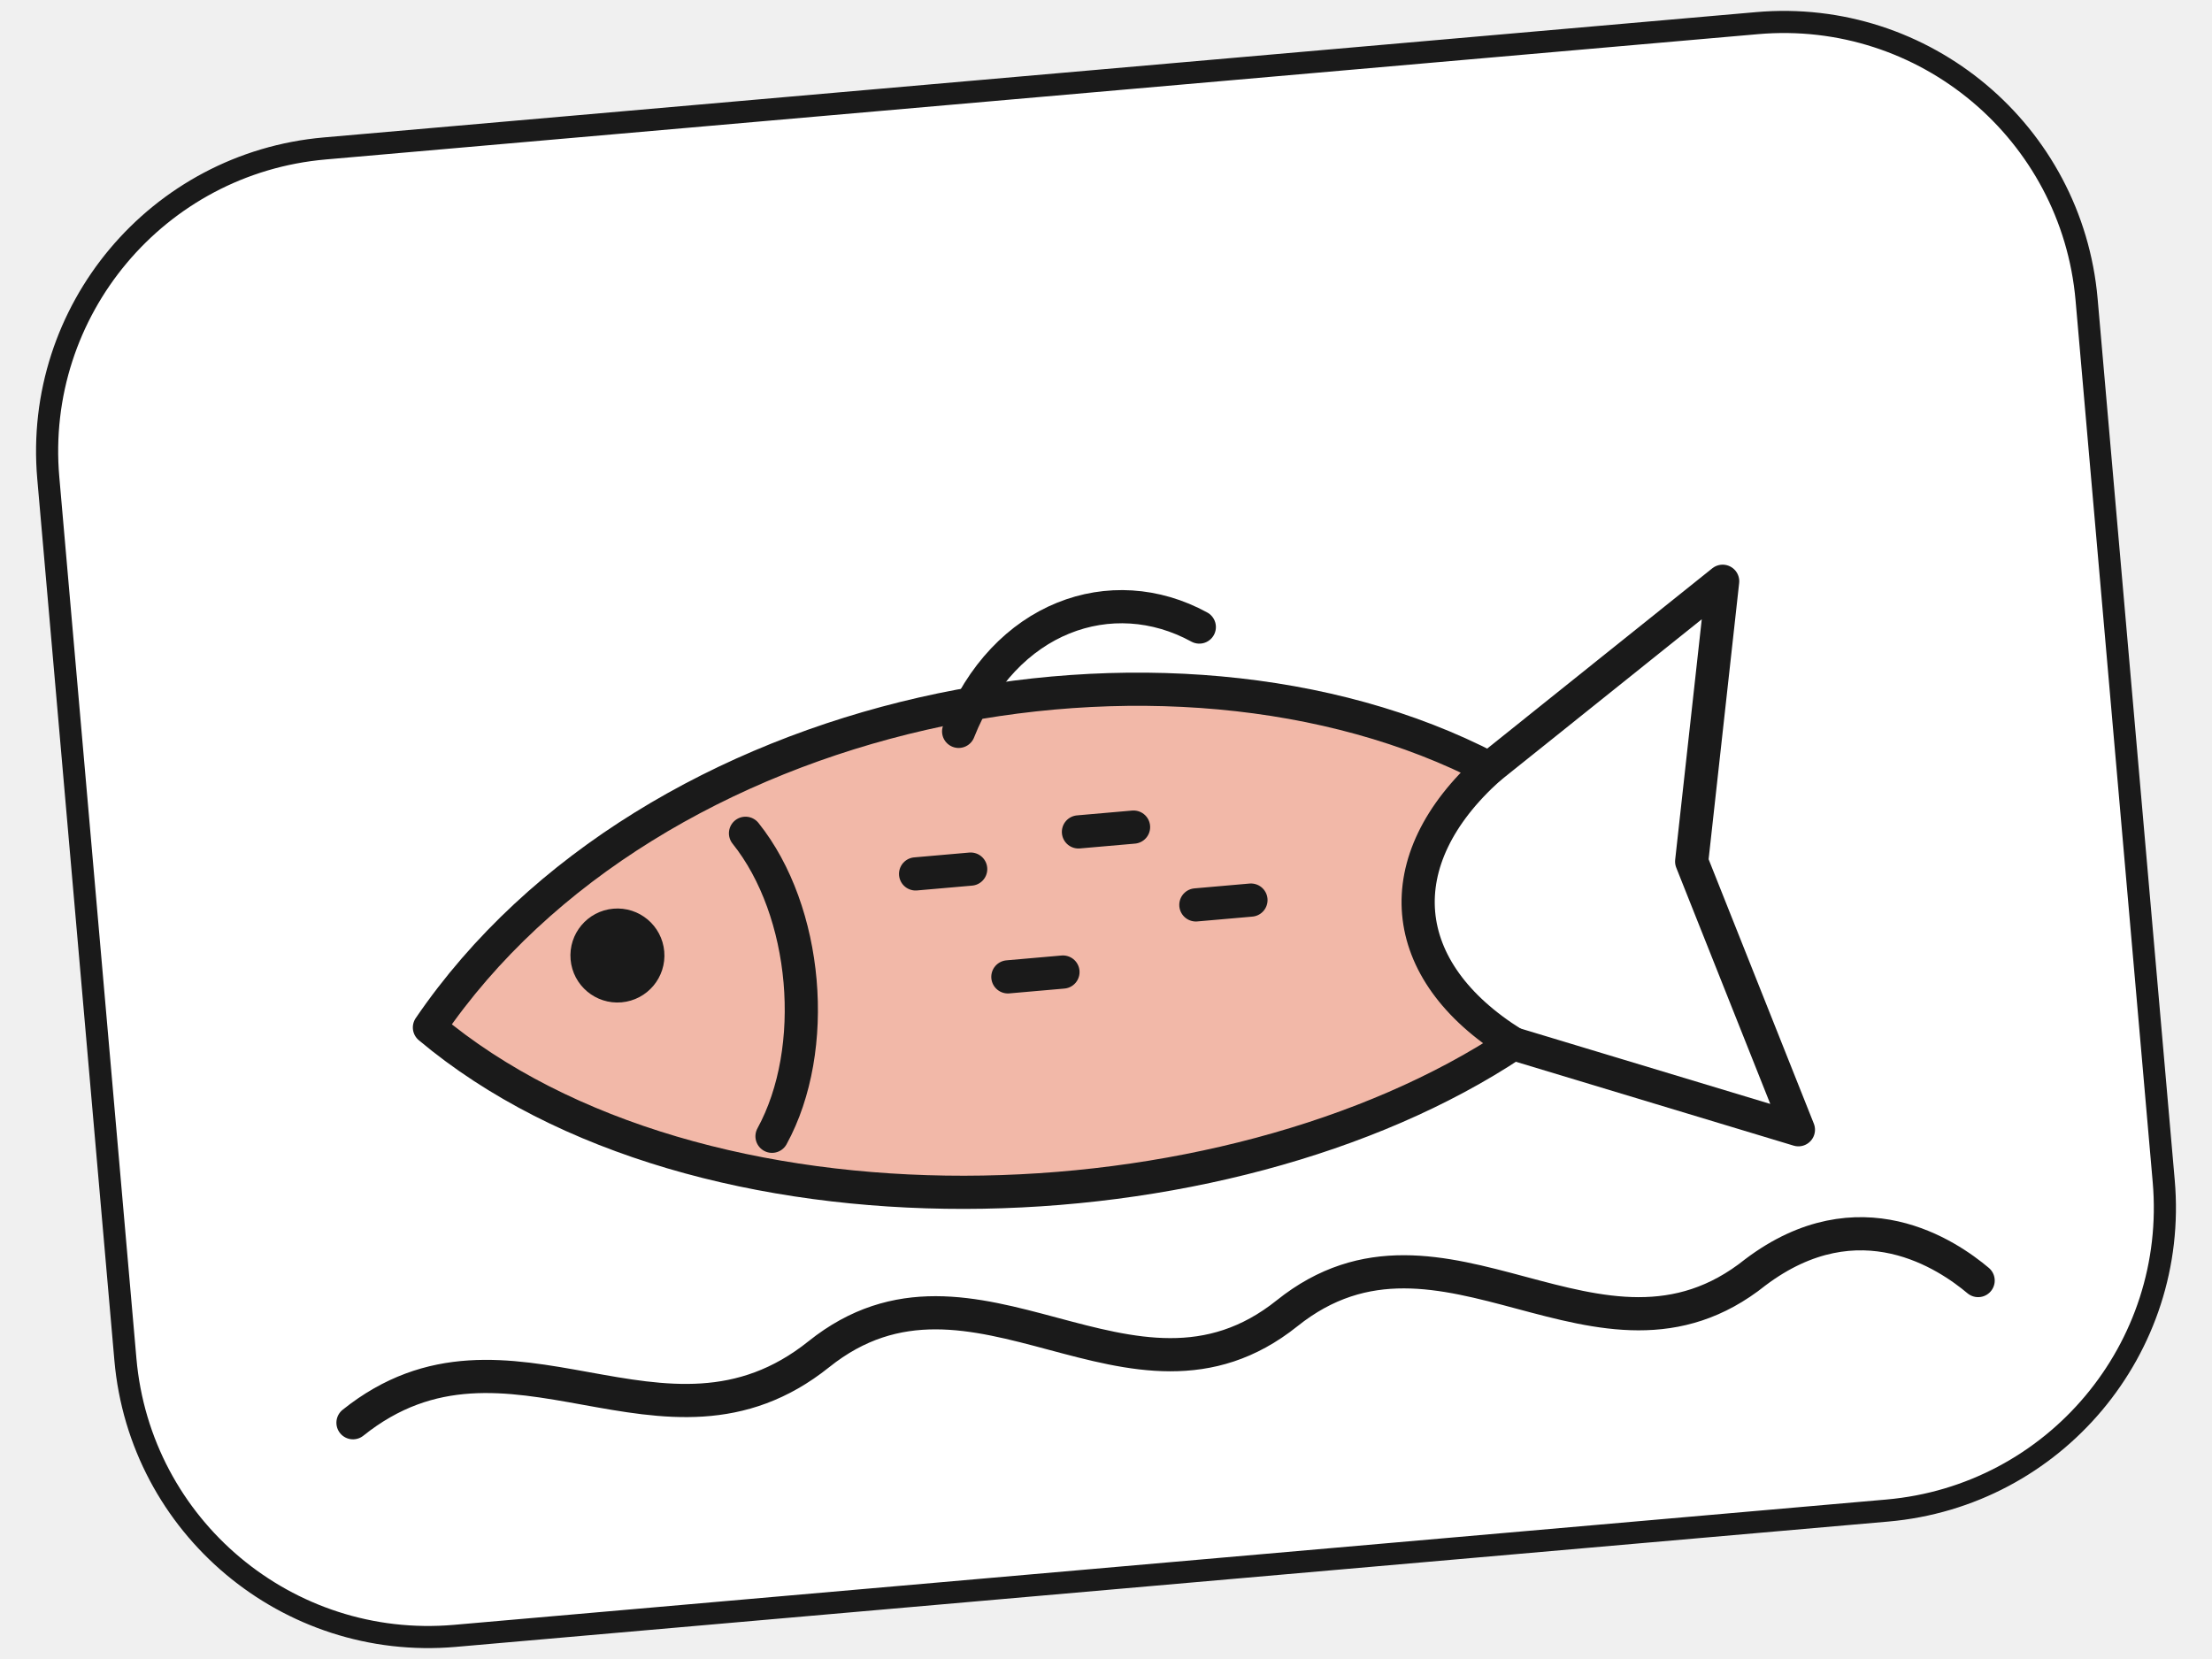
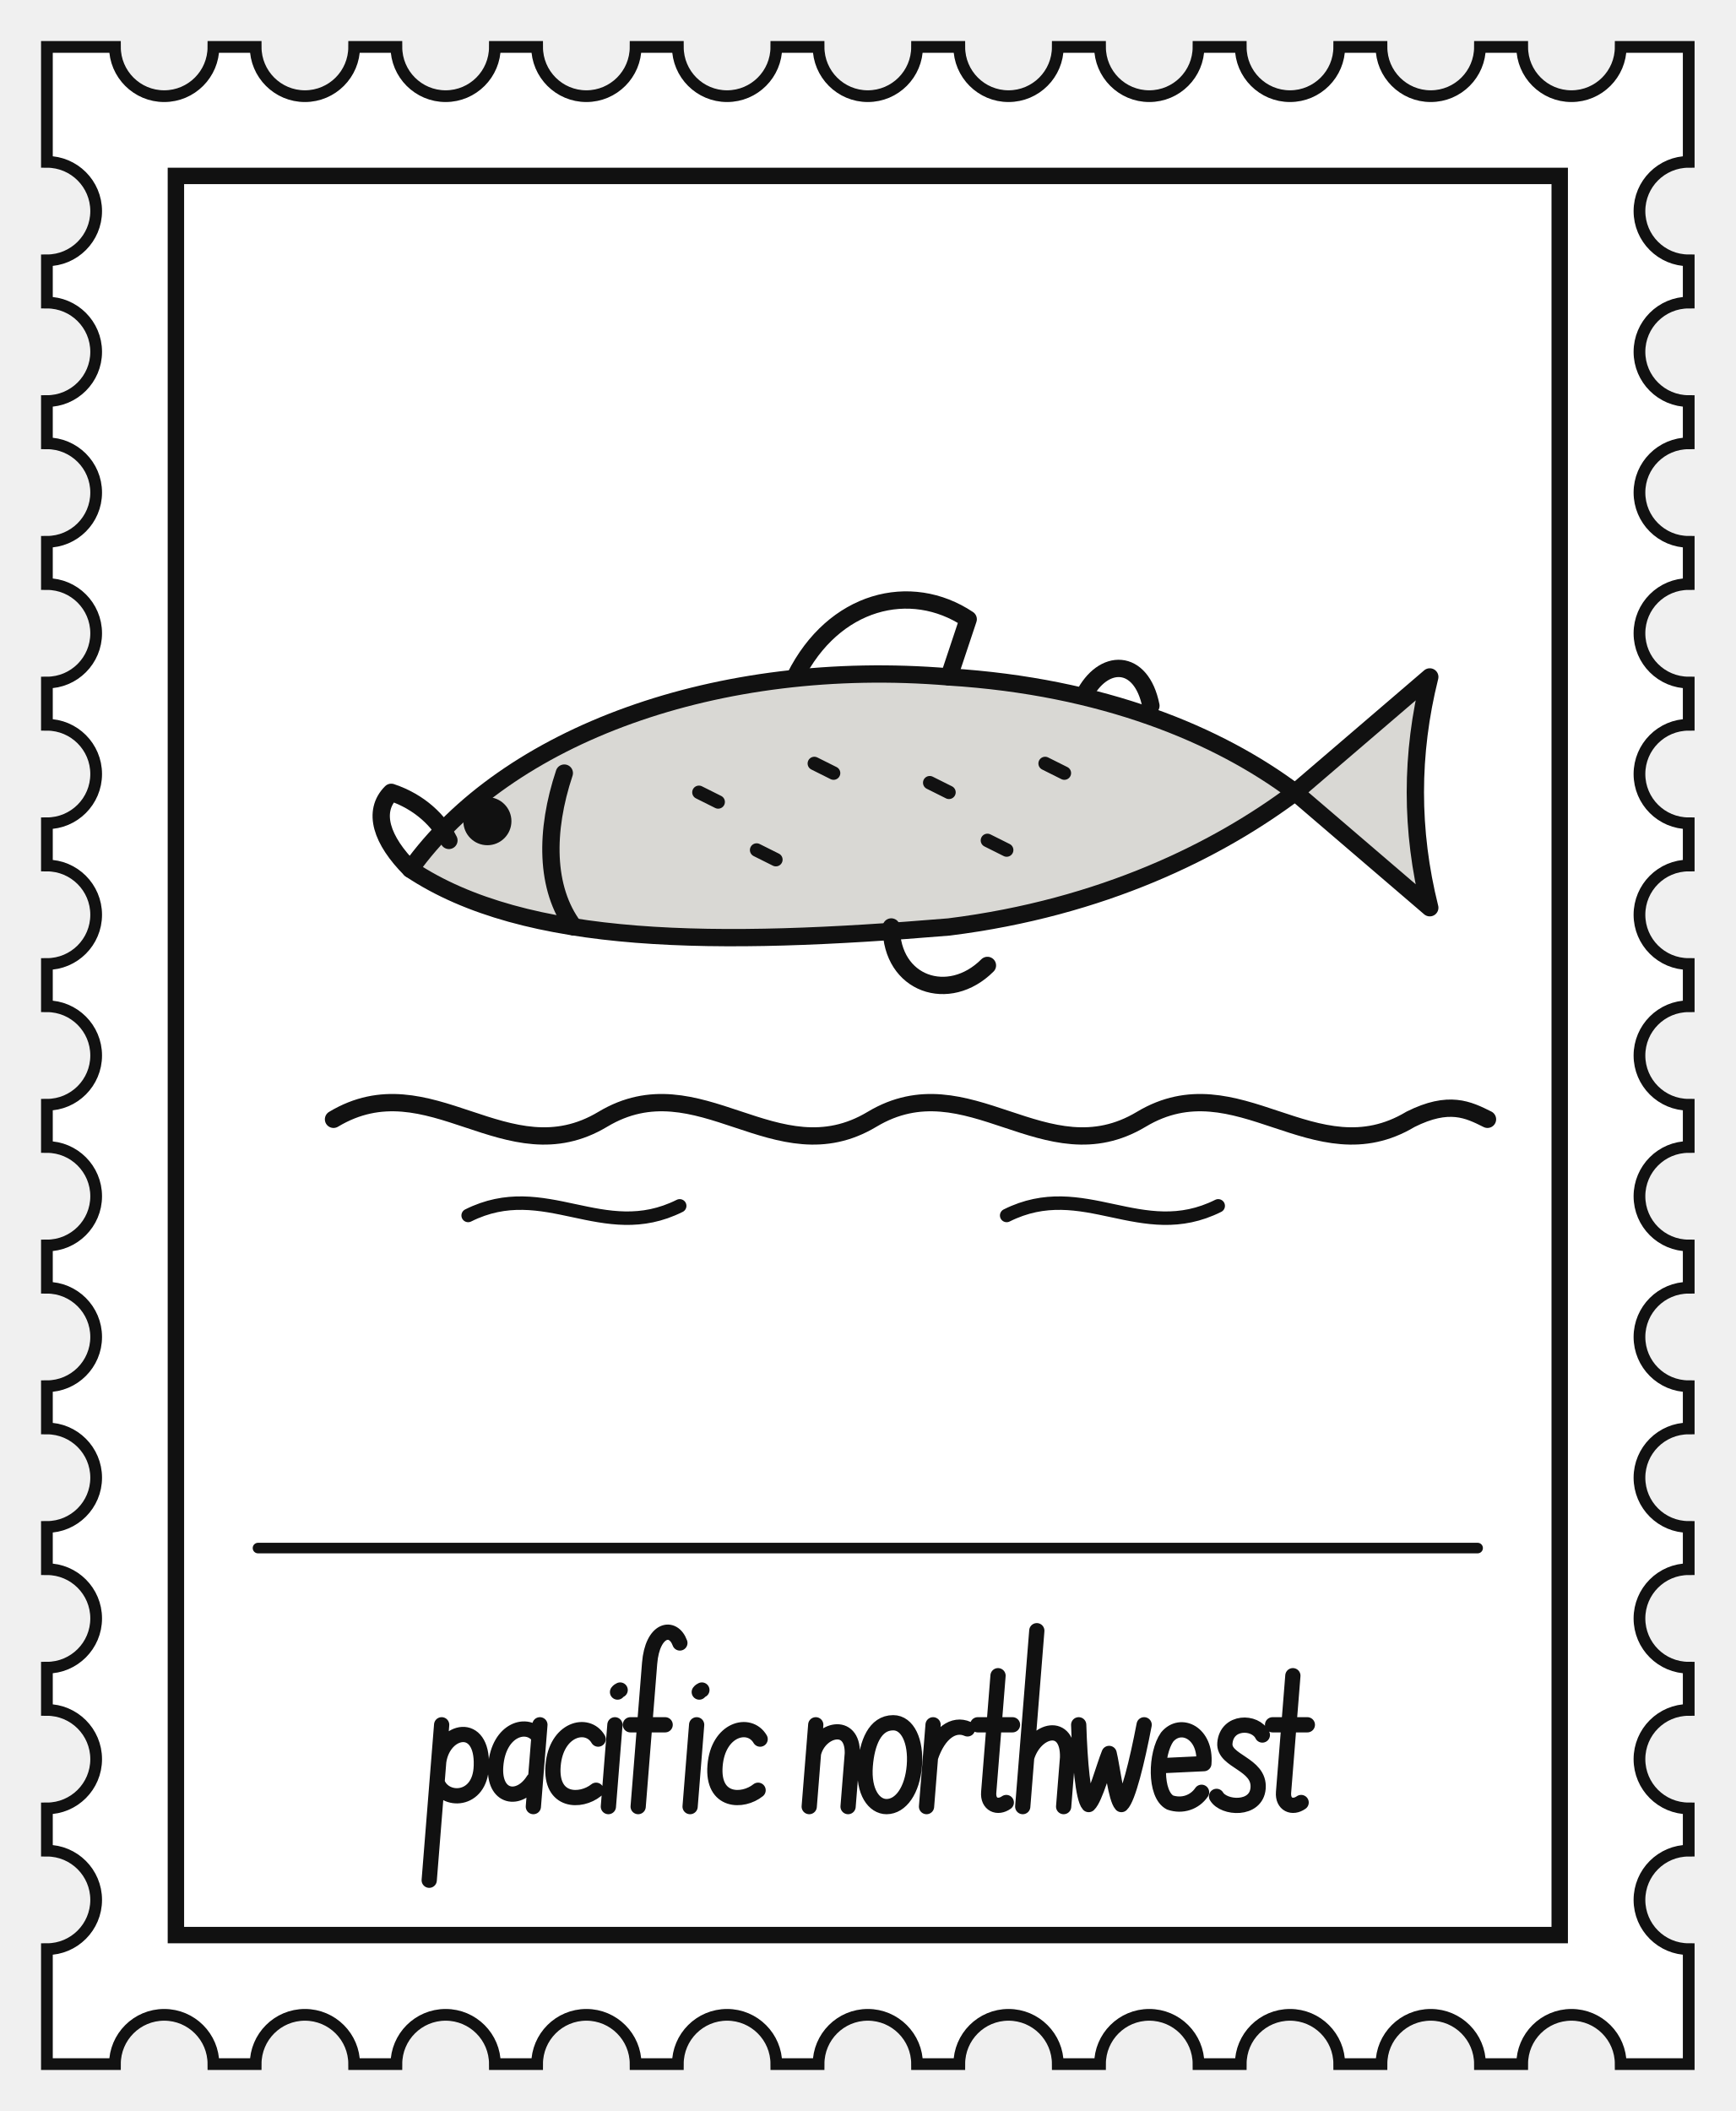
- <svg xmlns="http://www.w3.org/2000/svg" viewBox="0 0 160 120" role="img" aria-label="Salmon for the Pacific Northwest">
-   <g transform="rotate(-5 80.0 60.0)">
-     <rect x="6" y="6" width="148" height="108" rx="22" fill="#fff" stroke="#1a1a1a" stroke-width="1.6" />
-     <g fill="none" stroke="#1a1a1a" stroke-width="2.4" stroke-linecap="round" stroke-linejoin="round">
-       <path d="M30,70 C48,48 86,44 108,58 C100,64 100,72 108,78 C86,90 48,88 30,70 Z" fill="#f2b8a8" />
-       <path d="M108,58 L126,46 L122,66 L128,86 L108,78" />
-       <circle cx="44" cy="66" r="2.2" fill="#1a1a1a" />
-       <path d="M54,58 C58,64 58,74 54,80" />
-       <path d="M66,62 l4,0 M78,60 l4,0 M72,70 l4,0 M86,66 l4,0" />
-       <path d="M70,52 C74,44 82,42 88,46" />
-       <path d="M22,98 C34,90 44,104 56,96 C68,88 78,104 90,96 C102,88 112,104 124,96 C132,91 138,96 140,98" />
+ <svg xmlns="http://www.w3.org/2000/svg" viewBox="-4 -4 148 180" role="img" aria-label="Salmon leaping over water, for the Pacific Northwest">
+   <path d="M0,0 L5.8,0 A4.2,4.2 0 0 0 14.2,0 L17.8,0 A4.2,4.2 0 0 0 26.2,0 L29.8,0 A4.2,4.2 0 0 0 38.2,0 L41.8,0 A4.2,4.2 0 0 0 50.2,0 L53.8,0 A4.2,4.2 0 0 0 62.2,0 L65.8,0 A4.2,4.2 0 0 0 74.2,0 L77.8,0 A4.2,4.2 0 0 0 86.2,0 L89.8,0 A4.2,4.2 0 0 0 98.2,0 L101.8,0 A4.2,4.2 0 0 0 110.2,0 L113.8,0 A4.2,4.2 0 0 0 122.2,0 L125.8,0 A4.2,4.2 0 0 0 134.2,0 L140,0 L140,9.8 A4.2,4.2 0 0 0 140,18.2 L140,21.8 A4.2,4.2 0 0 0 140,30.2 L140,33.8 A4.2,4.2 0 0 0 140,42.2 L140,45.8 A4.2,4.2 0 0 0 140,54.2 L140,57.8 A4.2,4.2 0 0 0 140,66.2 L140,69.8 A4.2,4.2 0 0 0 140,78.2 L140,81.8 A4.2,4.2 0 0 0 140,90.2 L140,93.8 A4.2,4.2 0 0 0 140,102.2 L140,105.8 A4.2,4.2 0 0 0 140,114.2 L140,117.8 A4.2,4.2 0 0 0 140,126.2 L140,129.8 A4.2,4.2 0 0 0 140,138.2 L140,141.8 A4.2,4.2 0 0 0 140,150.2 L140,153.8 A4.2,4.2 0 0 0 140,162.2 L140,172 L134.2,172 A4.2,4.2 0 0 0 125.8,172 L122.2,172 A4.2,4.2 0 0 0 113.8,172 L110.2,172 A4.2,4.2 0 0 0 101.8,172 L98.2,172 A4.2,4.2 0 0 0 89.8,172 L86.2,172 A4.2,4.2 0 0 0 77.8,172 L74.2,172 A4.2,4.2 0 0 0 65.8,172 L62.2,172 A4.2,4.2 0 0 0 53.8,172 L50.2,172 A4.2,4.2 0 0 0 41.8,172 L38.2,172 A4.2,4.2 0 0 0 29.8,172 L26.2,172 A4.2,4.2 0 0 0 17.8,172 L14.2,172 A4.2,4.2 0 0 0 5.8,172 L0,172 L0,162.2 A4.2,4.2 0 0 0 0,153.8 L0,150.2 A4.2,4.2 0 0 0 0,141.8 L0,138.2 A4.2,4.2 0 0 0 0,129.8 L0,126.2 A4.2,4.2 0 0 0 0,117.8 L0,114.2 A4.2,4.2 0 0 0 0,105.8 L0,102.2 A4.2,4.2 0 0 0 0,93.8 L0,90.2 A4.2,4.2 0 0 0 0,81.8 L0,78.2 A4.2,4.2 0 0 0 0,69.8 L0,66.2 A4.2,4.2 0 0 0 0,57.8 L0,54.2 A4.2,4.2 0 0 0 0,45.8 L0,42.2 A4.2,4.2 0 0 0 0,33.8 L0,30.2 A4.2,4.2 0 0 0 0,21.8 L0,18.2 A4.2,4.2 0 0 0 0,9.8 Z" fill="#fff" stroke="#111" stroke-width="1" />
+   <rect x="11" y="11" width="118" height="150" fill="none" stroke="#111" stroke-width="1.4" />
+   <g fill="none" stroke="#111" stroke-width="1.8" stroke-linecap="round" stroke-linejoin="round">
+     <g transform="translate(6.4 16) scale(0.82)">
+       <path d="M30,66 C40,52 62,44 86,46 C102,47 114,52 122,58 C114,64 102,70 86,72 C62,74 42,74 30,66 Z" fill="#d9d8d4" />
+       <path d="M30,66 C27,63 26,60 28,58 C31,59 33,61 34,63" />
+       <path d="M122,58 L136,46 C134,54 134,62 136,70 L122,58" fill="#d9d8d4" />
+       <path d="M70,46 C74,38 82,36 88,40 L86,46" />
+       <path d="M100,48 C102,44 106,44 107,49" />
+       <path d="M80,72 C80,78 86,80 90,76" />
+       <path d="M46,56 C44,62 44,68 47,72" />
+       <circle cx="38" cy="61" r="1.6" fill="#111" />
+       <path d="M60,58 l2,1 M72,55 l2,1 M84,57 l2,1 M96,55 l2,1 M66,64 l2,1 M90,63 l2,1" stroke-width="1.4" />
+       <path d="M22,92 C32,86 40,98 50,92 C60,86 68,98 78,92 C88,86 96,98 106,92 C116,86 124,98 134,92 C138,90 140,91 142,92" />
+       <path d="M36,102 C44,98 50,105 58,101 M92,102 C100,98 106,105 114,101" stroke-width="1.4" />
+     </g>
+     <path d="M18,128 L122,128" stroke-width="0.9" />
+     <g transform="translate(32.6 134.0) scale(0.1744)" stroke-width="7.45">
+       <path d="M6.08,52 L0,128 M4.64,70 C6.92,54 26.24,50 25.48,72 C25.04,90 7.04,90 3.84,80 M53.64,58 C48.28,50 33.96,54 32.52,72 C31.24,88 44.08,90 50.96,79 M54.12,52 L50.92,92 M82.6,59 C77.32,50 62,54 60.56,72 C59.12,90 74.12,90 81.6,84 M90.8,52 L87.6,92 M92.08,36 C92.53,35.4 92.94,35.2 93.36,35 M122.56,12 C119.28,3 109.12,5 107.76,22 L102.16,92 M98.36,52 L115.36,52 M130.76,52 L127.56,92 M132.04,36 C132.49,35.4 132.9,35.2 133.32,35 M161.8,59 C156.52,50 141.2,54 139.76,72 C138.32,90 153.32,90 160.8,84 M189,52 L185.8,92 M187.88,66 C190.84,54 207.16,50 206.88,66 L204.8,92 M226.88,51 C217.88,51 214.08,61 213.2,72 C212.16,85 217.6,92 223.6,92 C230.6,92 236.24,84 237.2,72 C238.16,60 233.88,51 226.88,51 M246.36,52 L243.16,92 M245.08,68 C249.04,56 256.44,51 263.2,54 M278.12,28 L273.56,85 C273.08,91 277.92,93 282.16,90 M268.2,52 L285.2,52 M297.08,6 L290.2,92 M292.12,68 C296.24,54 312.56,50 312.12,68 L310.2,92 M317.56,52 C318.12,70 319.68,88 322.44,91 C325.68,88 329.96,72 332.44,66 C333.96,72 335.68,88 338.44,91 C341.68,88 346.12,70 349.56,52 M357.68,72 L378.76,71 C379.96,56 367.44,50 360.8,58 C355.16,66 354.56,86 362.24,90 C368.08,92 374.24,90 377.64,85 M407.36,57 C403.92,50 389.92,50 389.04,61 C388.32,70 406.24,71 405.28,83 C404.4,94 388.48,93 384.96,87 M422.28,28 L417.72,85 C417.24,91 422.08,93 426.32,90 M412.36,52 L429.36,52" />
    </g>
  </g>
</svg>
